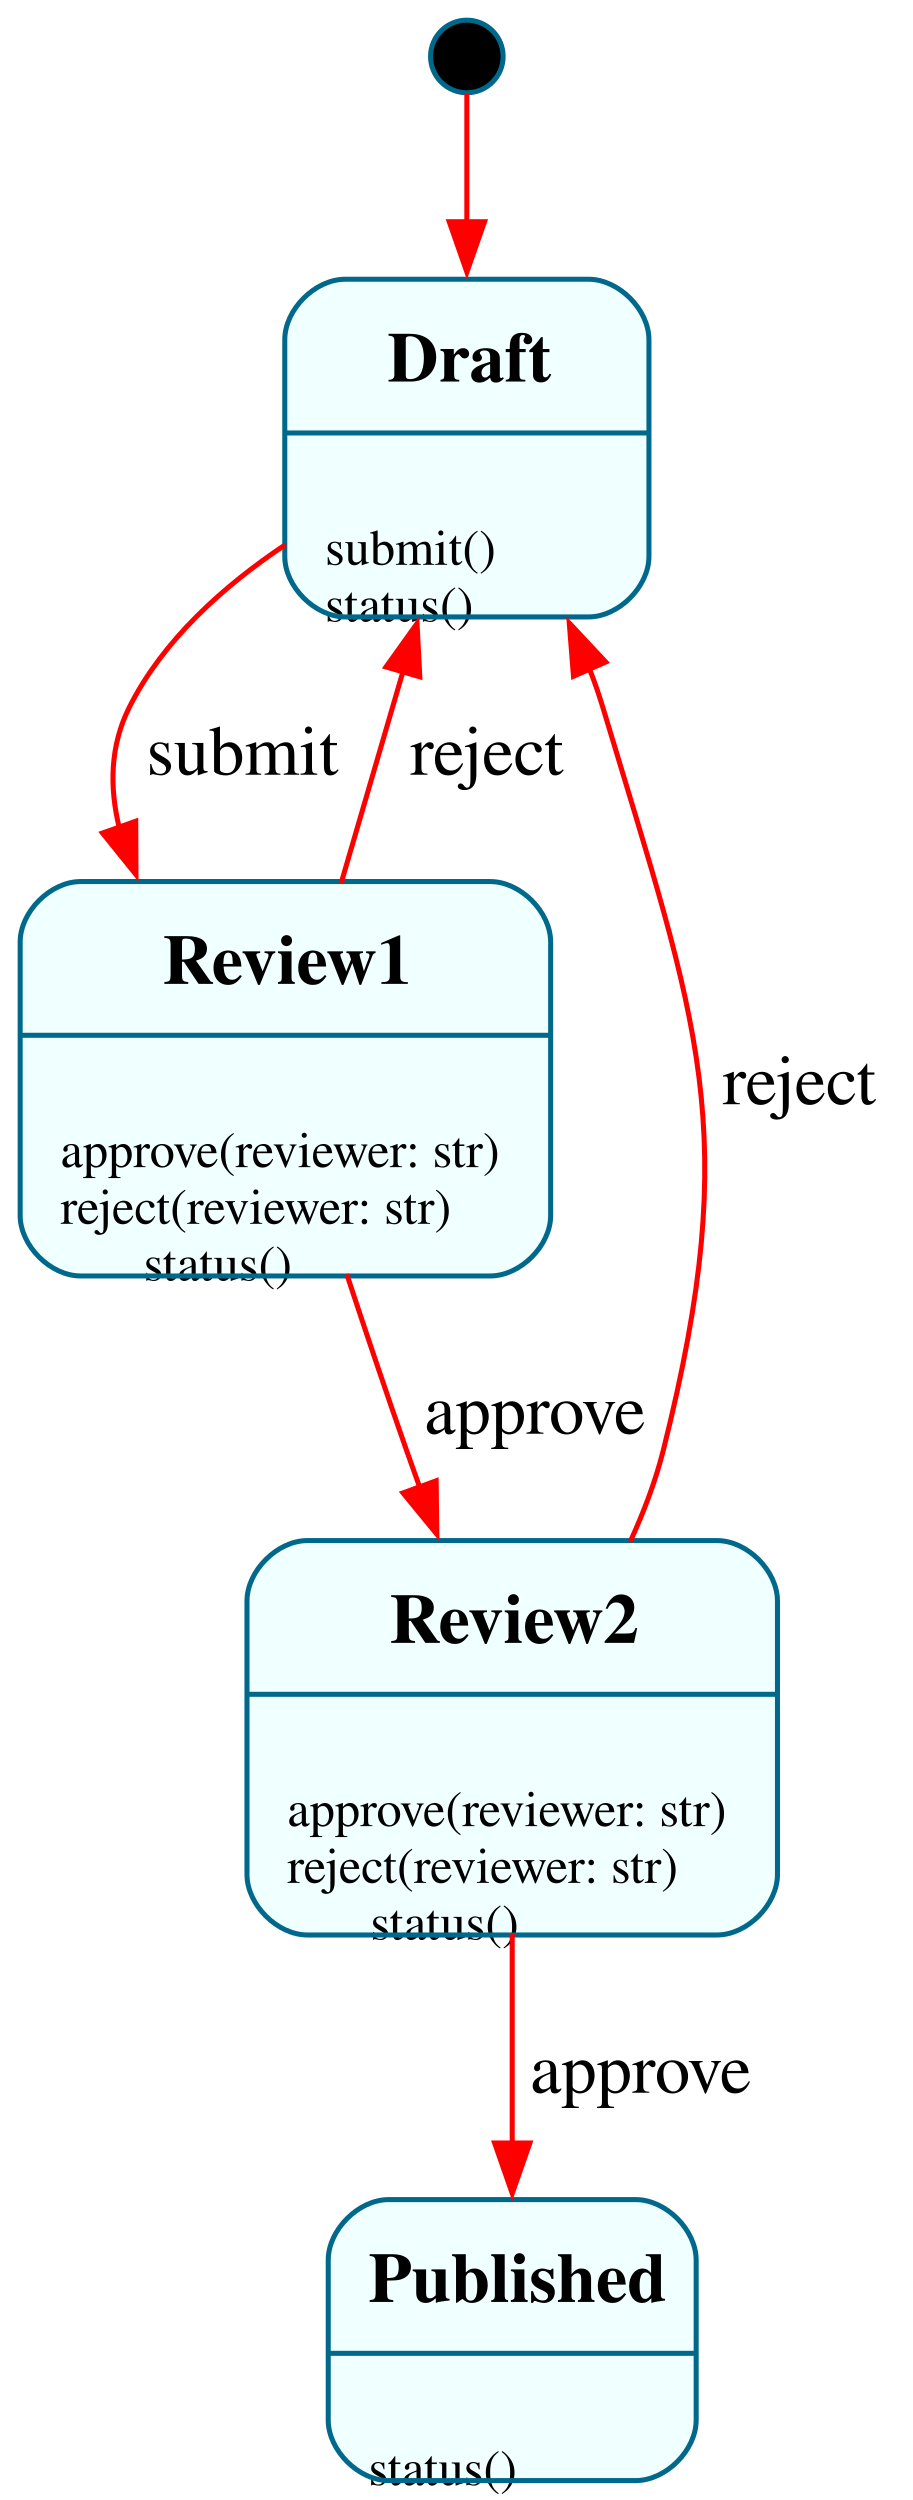
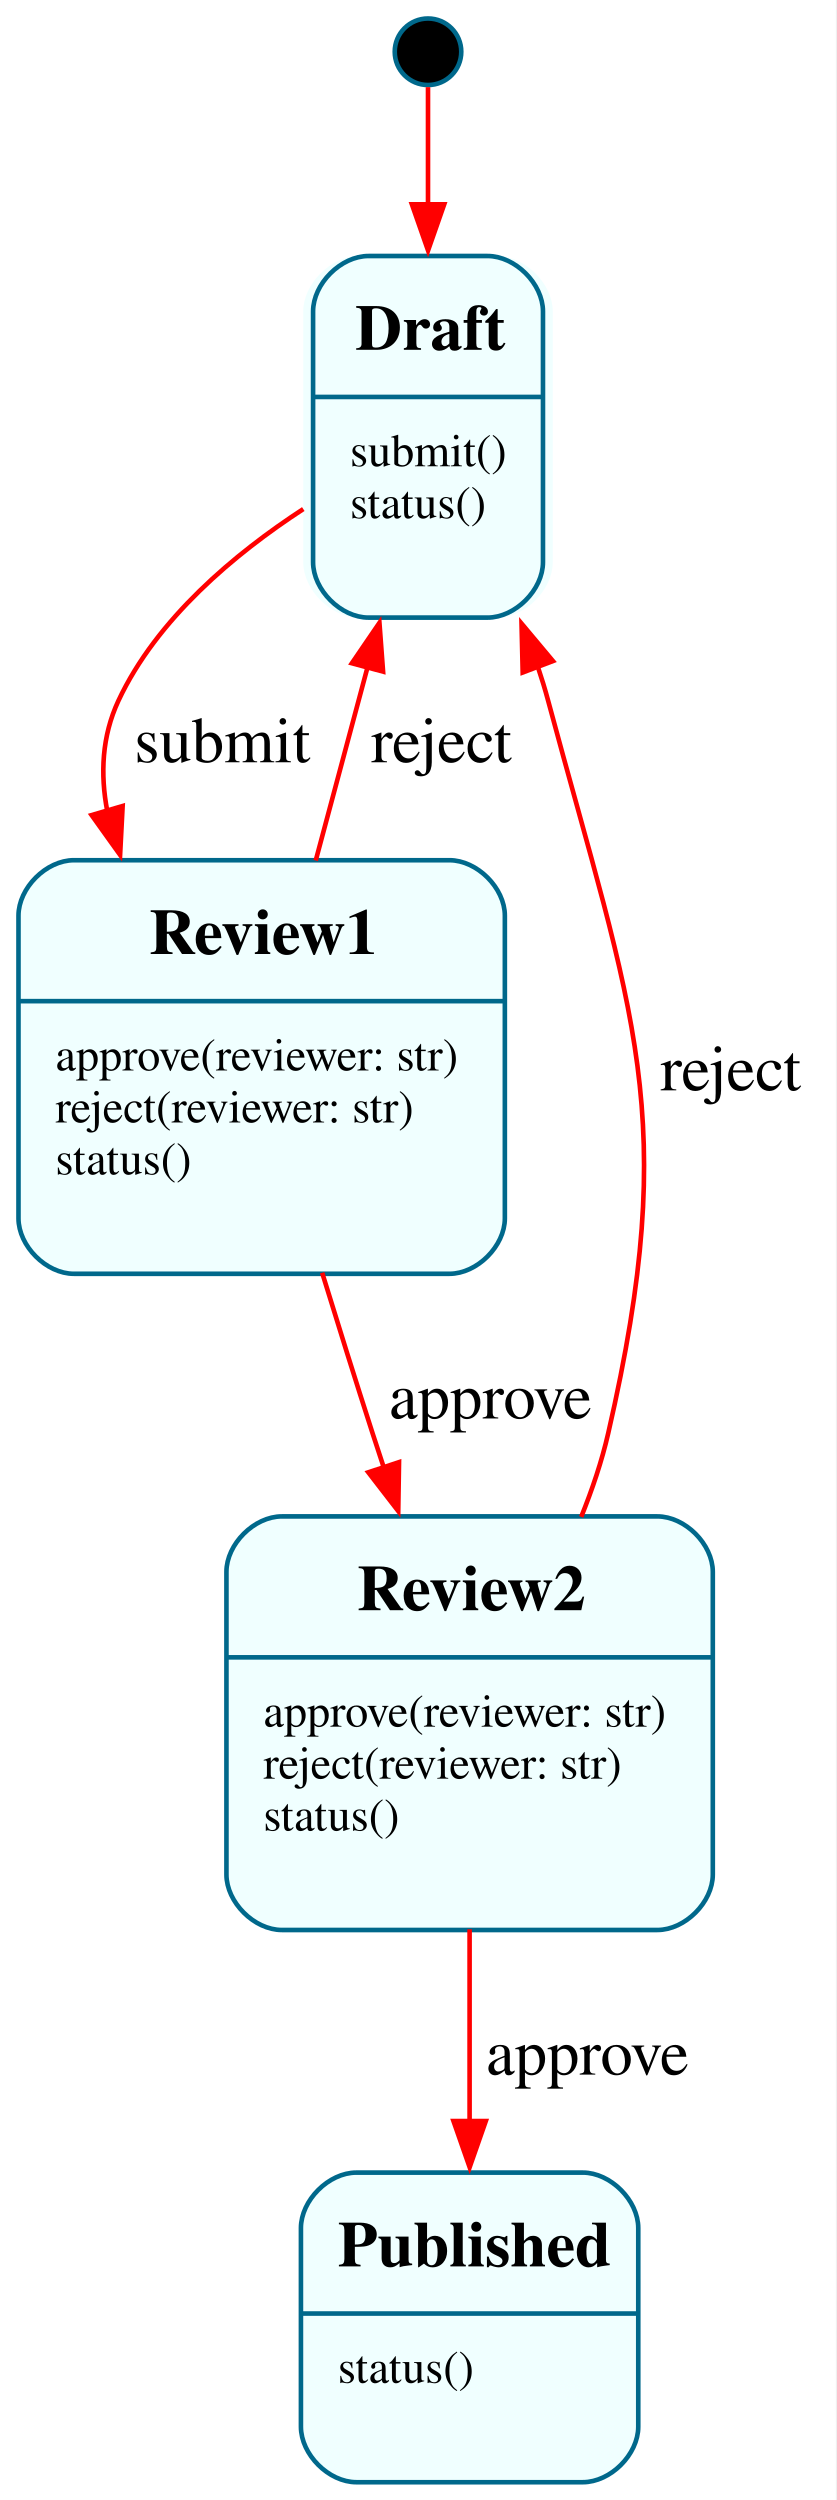
- <svg xmlns="http://www.w3.org/2000/svg" width="181pt" height="496pt" viewBox="0.00 0.00 181.00 496.00">
-   <g id="graph0" class="graph" transform="scale(1 1) rotate(0) translate(4 492.15)">
-     <polygon fill="white" stroke="none" points="-4,4 -4,-492.15 177.33,-492.15 177.33,4 -4,4" />
+ <svg xmlns="http://www.w3.org/2000/svg" width="181pt" height="541pt" viewBox="0.00 0.00 181.00 541.00">
+   <g id="graph0" class="graph" transform="scale(1 1) rotate(0) translate(4 537.15)">
+     <polygon fill="white" stroke="none" points="-4,4 -4,-537.15 176.88,-537.15 176.88,4 -4,4" />
    <g id="node1" class="node">
-       <ellipse fill="black" stroke="#00688b" cx="88.62" cy="-480.95" rx="7.2" ry="7.2" />
+       <ellipse fill="black" stroke="#00688b" cx="88.62" cy="-525.95" rx="7.2" ry="7.2" />
    </g>
    <g id="node2" class="node">
-       <path fill="azure" stroke="none" d="M112.75,-436.75C112.75,-436.75 64.5,-436.75 64.5,-436.75 58.5,-436.75 52.5,-430.75 52.5,-424.75 52.5,-424.75 52.5,-381.75 52.5,-381.75 52.5,-375.75 58.5,-369.75 64.5,-369.75 64.5,-369.75 112.75,-369.75 112.75,-369.75 118.75,-369.75 124.75,-375.75 124.75,-381.75 124.75,-381.75 124.75,-424.75 124.75,-424.75 124.75,-430.75 118.75,-436.75 112.75,-436.75" />
-       <text xml:space="preserve" text-anchor="start" x="72.88" y="-416.45" font-family="Times,serif" font-weight="bold" font-size="14.00">Draft</text>
-       <text xml:space="preserve" text-anchor="start" x="60.5" y="-380.09" font-family="Times,serif" font-size="10.00">submit()</text>
-       <text xml:space="preserve" text-anchor="start" x="60.5" y="-368.84" font-family="Times,serif" font-size="10.00">status()            </text>
-       <polygon fill="#00688b" stroke="#00688b" points="52.5,-406.25 52.5,-406.25 124.75,-406.25 124.75,-406.25 52.5,-406.25" />
-       <path fill="none" stroke="#00688b" d="M64.5,-369.75C64.5,-369.75 112.75,-369.75 112.75,-369.75 118.75,-369.75 124.75,-375.75 124.75,-381.75 124.75,-381.75 124.75,-424.75 124.75,-424.75 124.75,-430.75 118.75,-436.75 112.75,-436.75 112.75,-436.75 64.5,-436.75 64.5,-436.75 58.5,-436.75 52.5,-430.75 52.5,-424.75 52.5,-424.75 52.5,-381.75 52.5,-381.75 52.5,-375.75 58.5,-369.75 64.5,-369.75" />
+       <path fill="azure" stroke="none" d="M103.62,-481.75C103.62,-481.75 73.62,-481.75 73.62,-481.75 67.62,-481.75 61.62,-475.75 61.62,-469.75 61.62,-469.75 61.62,-415.5 61.62,-415.5 61.62,-409.5 67.62,-403.5 73.62,-403.5 73.62,-403.5 103.62,-403.5 103.62,-403.5 109.62,-403.5 115.62,-409.5 115.62,-415.5 115.62,-415.5 115.62,-469.75 115.62,-469.75 115.62,-475.75 109.62,-481.75 103.62,-481.75" />
+       <text xml:space="preserve" text-anchor="start" x="72.88" y="-461.45" font-family="Times,serif" font-weight="bold" font-size="14.00">Draft</text>
+       <text xml:space="preserve" text-anchor="start" x="71.75" y="-436.25" font-family="Times,serif" font-size="10.00">submit()</text>
+       <text xml:space="preserve" text-anchor="start" x="71.75" y="-425" font-family="Times,serif" font-size="10.00">status()</text>
+       <text xml:space="preserve" text-anchor="start" x="75.12" y="-413.75" font-family="Times,serif" font-size="10.00">            </text>
+       <polygon fill="#00688b" stroke="#00688b" points="63.75,-451.25 63.75,-451.25 113.5,-451.25 113.5,-451.25 63.75,-451.25" />
+       <path fill="none" stroke="#00688b" d="M75.75,-403.5C75.75,-403.5 101.5,-403.5 101.5,-403.5 107.5,-403.5 113.5,-409.5 113.5,-415.5 113.5,-415.5 113.5,-469.75 113.5,-469.75 113.5,-475.75 107.5,-481.75 101.5,-481.75 101.5,-481.75 75.75,-481.75 75.75,-481.75 69.75,-481.75 63.75,-475.75 63.75,-469.75 63.75,-469.75 63.75,-415.5 63.75,-415.5 63.75,-409.5 69.75,-403.5 75.75,-403.5" />
    </g>
    <g id="edge1" class="edge">
-       <path fill="none" stroke="red" d="M88.62,-473.5C88.62,-467.52 88.62,-458.07 88.62,-448.05" />
-       <polygon fill="red" stroke="red" points="92.13,-448.16 88.63,-438.16 85.13,-448.16 92.13,-448.16" />
+       <path fill="none" stroke="red" d="M88.62,-518.29C88.62,-512.28 88.62,-502.82 88.62,-492.63" />
+       <polygon fill="red" stroke="red" points="92.13,-492.94 88.63,-482.94 85.13,-492.94 92.13,-492.94" />
    </g>
    <g id="node3" class="node">
-       <path fill="azure" stroke="none" d="M93.25,-317.25C93.25,-317.25 12,-317.25 12,-317.25 6,-317.25 0,-311.25 0,-305.25 0,-305.25 0,-251 0,-251 0,-245 6,-239 12,-239 12,-239 93.25,-239 93.25,-239 99.25,-239 105.25,-245 105.25,-251 105.25,-251 105.25,-305.25 105.25,-305.25 105.25,-311.25 99.25,-317.25 93.25,-317.25" />
-       <text xml:space="preserve" text-anchor="start" x="28.25" y="-296.95" font-family="Times,serif" font-weight="bold" font-size="14.00">Review1</text>
-       <text xml:space="preserve" text-anchor="start" x="8" y="-260.59" font-family="Times,serif" font-size="10.00">approve(reviewer: str)</text>
-       <text xml:space="preserve" text-anchor="start" x="8" y="-249.34" font-family="Times,serif" font-size="10.00">reject(reviewer: str)</text>
-       <text xml:space="preserve" text-anchor="start" x="24.5" y="-238.09" font-family="Times,serif" font-size="10.00">status()            </text>
-       <polygon fill="#00688b" stroke="#00688b" points="0,-286.75 0,-286.75 105.25,-286.75 105.25,-286.75 0,-286.75" />
-       <path fill="none" stroke="#00688b" d="M12,-239C12,-239 93.25,-239 93.25,-239 99.25,-239 105.25,-245 105.25,-251 105.25,-251 105.25,-305.25 105.25,-305.25 105.25,-311.25 99.25,-317.25 93.25,-317.25 93.25,-317.25 12,-317.25 12,-317.25 6,-317.25 0,-311.25 0,-305.25 0,-305.25 0,-251 0,-251 0,-245 6,-239 12,-239" />
+       <path fill="azure" stroke="none" d="M93.25,-351C93.25,-351 12,-351 12,-351 6,-351 0,-345 0,-339 0,-339 0,-273.5 0,-273.5 0,-267.5 6,-261.5 12,-261.5 12,-261.5 93.25,-261.5 93.25,-261.5 99.25,-261.5 105.25,-267.5 105.25,-273.5 105.25,-273.5 105.25,-339 105.25,-339 105.25,-345 99.25,-351 93.25,-351" />
+       <text xml:space="preserve" text-anchor="start" x="28.25" y="-330.7" font-family="Times,serif" font-weight="bold" font-size="14.00">Review1</text>
+       <text xml:space="preserve" text-anchor="start" x="8" y="-305.5" font-family="Times,serif" font-size="10.00">approve(reviewer: str)</text>
+       <text xml:space="preserve" text-anchor="start" x="8" y="-294.25" font-family="Times,serif" font-size="10.00">reject(reviewer: str)</text>
+       <text xml:space="preserve" text-anchor="start" x="8" y="-283" font-family="Times,serif" font-size="10.00">status()</text>
+       <text xml:space="preserve" text-anchor="start" x="39.12" y="-271.75" font-family="Times,serif" font-size="10.00">            </text>
+       <polygon fill="#00688b" stroke="#00688b" points="0,-320.5 0,-320.5 105.25,-320.5 105.25,-320.5 0,-320.5" />
+       <path fill="none" stroke="#00688b" d="M12,-261.5C12,-261.5 93.25,-261.5 93.25,-261.5 99.25,-261.5 105.25,-267.5 105.25,-273.5 105.25,-273.5 105.25,-339 105.25,-339 105.25,-345 99.25,-351 93.25,-351 93.25,-351 12,-351 12,-351 6,-351 0,-345 0,-339 0,-339 0,-273.5 0,-273.5 0,-267.5 6,-261.5 12,-261.5" />
    </g>
    <g id="edge2" class="edge">
-       <path fill="none" stroke="red" d="M52.61,-384.08C40.47,-375.97 28.32,-365.18 21.62,-351.75 17.84,-344.16 17.7,-335.99 19.65,-327.98" />
-       <polygon fill="red" stroke="red" points="22.93,-329.22 22.98,-318.63 16.33,-326.88 22.93,-329.22" />
-       <text xml:space="preserve" text-anchor="middle" x="44.12" y="-338.45" font-family="Times,serif" font-size="14.00"> submit </text>
+       <path fill="none" stroke="red" d="M61.63,-426.99C46.85,-417.35 29.9,-403.24 21.62,-385.5 18.06,-377.85 17.67,-369.67 19.22,-361.59" />
+       <polygon fill="red" stroke="red" points="22.54,-362.73 21.99,-352.14 15.82,-360.76 22.54,-362.73" />
+       <text xml:space="preserve" text-anchor="middle" x="44.12" y="-372.2" font-family="Times,serif" font-size="14.00"> submit </text>
    </g>
    <g id="edge4" class="edge">
-       <path fill="none" stroke="red" d="M63.68,-316.93C67.59,-330.3 72.01,-345.44 76.04,-359.21" />
-       <polygon fill="red" stroke="red" points="72.58,-359.83 78.74,-368.45 79.29,-357.87 72.58,-359.83" />
-       <text xml:space="preserve" text-anchor="middle" x="92.6" y="-338.45" font-family="Times,serif" font-size="14.00"> reject </text>
+       <path fill="none" stroke="red" d="M64.32,-350.92C67.93,-364.39 71.93,-379.3 75.62,-393.08" />
+       <polygon fill="red" stroke="red" points="72.14,-393.62 78.11,-402.37 78.9,-391.81 72.14,-393.62" />
+       <text xml:space="preserve" text-anchor="middle" x="91.53" y="-372.2" font-family="Times,serif" font-size="14.00"> reject </text>
    </g>
    <g id="node4" class="node">
-       <path fill="azure" stroke="none" d="M138.25,-186.5C138.25,-186.5 57,-186.5 57,-186.5 51,-186.5 45,-180.5 45,-174.5 45,-174.5 45,-120.25 45,-120.25 45,-114.25 51,-108.25 57,-108.25 57,-108.25 138.25,-108.25 138.25,-108.25 144.25,-108.25 150.25,-114.25 150.25,-120.25 150.25,-120.25 150.25,-174.5 150.25,-174.5 150.25,-180.5 144.25,-186.5 138.25,-186.5" />
-       <text xml:space="preserve" text-anchor="start" x="73.25" y="-166.2" font-family="Times,serif" font-weight="bold" font-size="14.00">Review2</text>
-       <text xml:space="preserve" text-anchor="start" x="53" y="-129.84" font-family="Times,serif" font-size="10.00">approve(reviewer: str)</text>
-       <text xml:space="preserve" text-anchor="start" x="53" y="-118.59" font-family="Times,serif" font-size="10.00">reject(reviewer: str)</text>
-       <text xml:space="preserve" text-anchor="start" x="69.5" y="-107.34" font-family="Times,serif" font-size="10.00">status()            </text>
-       <polygon fill="#00688b" stroke="#00688b" points="45,-156 45,-156 150.25,-156 150.25,-156 45,-156" />
-       <path fill="none" stroke="#00688b" d="M57,-108.25C57,-108.25 138.25,-108.25 138.25,-108.25 144.25,-108.25 150.25,-114.25 150.25,-120.25 150.25,-120.25 150.25,-174.5 150.25,-174.5 150.25,-180.5 144.25,-186.5 138.25,-186.5 138.25,-186.5 57,-186.5 57,-186.5 51,-186.5 45,-180.5 45,-174.5 45,-174.5 45,-120.25 45,-120.25 45,-114.25 51,-108.25 57,-108.25" />
+       <path fill="azure" stroke="none" d="M138.25,-209C138.25,-209 57,-209 57,-209 51,-209 45,-203 45,-197 45,-197 45,-131.5 45,-131.5 45,-125.5 51,-119.5 57,-119.5 57,-119.5 138.25,-119.5 138.25,-119.5 144.25,-119.5 150.25,-125.5 150.25,-131.5 150.25,-131.5 150.25,-197 150.25,-197 150.25,-203 144.25,-209 138.25,-209" />
+       <text xml:space="preserve" text-anchor="start" x="73.25" y="-188.7" font-family="Times,serif" font-weight="bold" font-size="14.00">Review2</text>
+       <text xml:space="preserve" text-anchor="start" x="53" y="-163.5" font-family="Times,serif" font-size="10.00">approve(reviewer: str)</text>
+       <text xml:space="preserve" text-anchor="start" x="53" y="-152.25" font-family="Times,serif" font-size="10.00">reject(reviewer: str)</text>
+       <text xml:space="preserve" text-anchor="start" x="53" y="-141" font-family="Times,serif" font-size="10.00">status()</text>
+       <text xml:space="preserve" text-anchor="start" x="84.12" y="-129.75" font-family="Times,serif" font-size="10.00">            </text>
+       <polygon fill="#00688b" stroke="#00688b" points="45,-178.5 45,-178.5 150.25,-178.5 150.25,-178.5 45,-178.5" />
+       <path fill="none" stroke="#00688b" d="M57,-119.5C57,-119.5 138.25,-119.5 138.25,-119.5 144.25,-119.5 150.25,-125.5 150.25,-131.5 150.25,-131.5 150.25,-197 150.25,-197 150.25,-203 144.25,-209 138.25,-209 138.25,-209 57,-209 57,-209 51,-209 45,-203 45,-197 45,-197 45,-131.5 45,-131.5 45,-125.5 51,-119.5 57,-119.5" />
    </g>
    <g id="edge3" class="edge">
-       <path fill="none" stroke="red" d="M64.8,-239.34C68.51,-228.1 72.66,-215.77 76.62,-204.5 77.5,-202.02 78.41,-199.47 79.33,-196.91" />
-       <polygon fill="red" stroke="red" points="82.53,-198.36 82.67,-187.76 75.95,-195.96 82.53,-198.36" />
-       <text xml:space="preserve" text-anchor="middle" x="102.12" y="-207.7" font-family="Times,serif" font-size="14.00"> approve </text>
+       <path fill="none" stroke="red" d="M65.72,-261.72C69.2,-250.39 73,-238.22 76.62,-227 77.43,-224.5 78.27,-221.95 79.12,-219.37" />
+       <polygon fill="red" stroke="red" points="82.35,-220.74 82.18,-210.15 75.7,-218.54 82.35,-220.74" />
+       <text xml:space="preserve" text-anchor="middle" x="102.12" y="-230.2" font-family="Times,serif" font-size="14.00"> approve </text>
    </g>
    <g id="edge6" class="edge">
-       <path fill="none" stroke="red" d="M121.05,-186.32C123.76,-192.22 126.09,-198.39 127.62,-204.5 143.58,-268.19 134.48,-288.85 115.62,-351.75 114.85,-354.32 113.95,-356.91 112.94,-359.49" />
-       <polygon fill="red" stroke="red" points="109.78,-357.98 108.94,-368.54 116.18,-360.81 109.78,-357.98" />
-       <text xml:space="preserve" text-anchor="middle" x="154.58" y="-273.07" font-family="Times,serif" font-size="14.00"> reject </text>
+       <path fill="none" stroke="red" d="M121.77,-208.89C124.17,-214.83 126.24,-220.96 127.62,-227 143.47,-295.88 132.97,-317.24 114.62,-385.5 113.97,-387.94 113.21,-390.41 112.38,-392.88" />
+       <polygon fill="red" stroke="red" points="109.11,-391.62 108.86,-402.22 115.66,-394.1 109.11,-391.62" />
+       <text xml:space="preserve" text-anchor="middle" x="154.13" y="-301.2" font-family="Times,serif" font-size="14.00"> reject </text>
    </g>
    <g id="node5" class="node">
-       <path fill="azure" stroke="none" d="M122.12,-55.75C122.12,-55.75 73.12,-55.75 73.12,-55.75 67.12,-55.75 61.12,-49.75 61.12,-43.75 61.12,-43.75 61.12,-12 61.12,-12 61.12,-6 67.12,0 73.12,0 73.12,0 122.12,0 122.12,0 128.12,0 134.12,-6 134.12,-12 134.12,-12 134.12,-43.75 134.12,-43.75 134.12,-49.75 128.12,-55.75 122.12,-55.75" />
-       <text xml:space="preserve" text-anchor="start" x="69.12" y="-35.45" font-family="Times,serif" font-weight="bold" font-size="14.00">Published</text>
-       <text xml:space="preserve" text-anchor="start" x="69.12" y="0.91" font-family="Times,serif" font-size="10.00">status()            </text>
-       <polygon fill="#00688b" stroke="#00688b" points="61.12,-25.25 61.12,-25.25 134.12,-25.25 134.12,-25.25 61.12,-25.25" />
-       <path fill="none" stroke="#00688b" d="M73.12,0C73.12,0 122.12,0 122.12,0 128.12,0 134.12,-6 134.12,-12 134.12,-12 134.12,-43.75 134.12,-43.75 134.12,-49.75 128.12,-55.75 122.12,-55.75 122.12,-55.75 73.12,-55.75 73.12,-55.75 67.12,-55.75 61.12,-49.75 61.12,-43.75 61.12,-43.75 61.12,-12 61.12,-12 61.12,-6 67.12,0 73.12,0" />
+       <path fill="azure" stroke="none" d="M122.12,-67C122.12,-67 73.12,-67 73.12,-67 67.12,-67 61.12,-61 61.12,-55 61.12,-55 61.12,-12 61.12,-12 61.12,-6 67.12,0 73.12,0 73.12,0 122.12,0 122.12,0 128.12,0 134.12,-6 134.12,-12 134.12,-12 134.12,-55 134.12,-55 134.12,-61 128.12,-67 122.12,-67" />
+       <text xml:space="preserve" text-anchor="start" x="69.12" y="-46.7" font-family="Times,serif" font-weight="bold" font-size="14.00">Published</text>
+       <text xml:space="preserve" text-anchor="start" x="69.12" y="-21.5" font-family="Times,serif" font-size="10.00">status()</text>
+       <text xml:space="preserve" text-anchor="start" x="70.25" y="-10.25" font-family="Times,serif" font-size="10.00">            </text>
+       <polygon fill="#00688b" stroke="#00688b" points="61.12,-36.5 61.12,-36.5 134.12,-36.5 134.12,-36.5 61.12,-36.5" />
+       <path fill="none" stroke="#00688b" d="M73.12,0C73.12,0 122.12,0 122.12,0 128.12,0 134.12,-6 134.12,-12 134.12,-12 134.12,-55 134.12,-55 134.12,-61 128.12,-67 122.12,-67 122.12,-67 73.12,-67 73.12,-67 67.12,-67 61.12,-61 61.12,-55 61.12,-55 61.12,-12 61.12,-12 61.12,-6 67.12,0 73.12,0" />
    </g>
    <g id="edge5" class="edge">
-       <path fill="none" stroke="red" d="M97.62,-108.55C97.62,-95.16 97.62,-80.11 97.62,-66.72" />
-       <polygon fill="red" stroke="red" points="101.13,-66.98 97.63,-56.98 94.13,-66.98 101.13,-66.98" />
-       <text xml:space="preserve" text-anchor="middle" x="123.12" y="-76.95" font-family="Times,serif" font-size="14.00"> approve </text>
+       <path fill="none" stroke="red" d="M97.62,-119.66C97.62,-106.23 97.62,-91.45 97.62,-78.03" />
+       <polygon fill="red" stroke="red" points="101.13,-78.16 97.63,-68.16 94.13,-78.16 101.13,-78.16" />
+       <text xml:space="preserve" text-anchor="middle" x="123.12" y="-88.2" font-family="Times,serif" font-size="14.00"> approve </text>
    </g>
  </g>
</svg>
